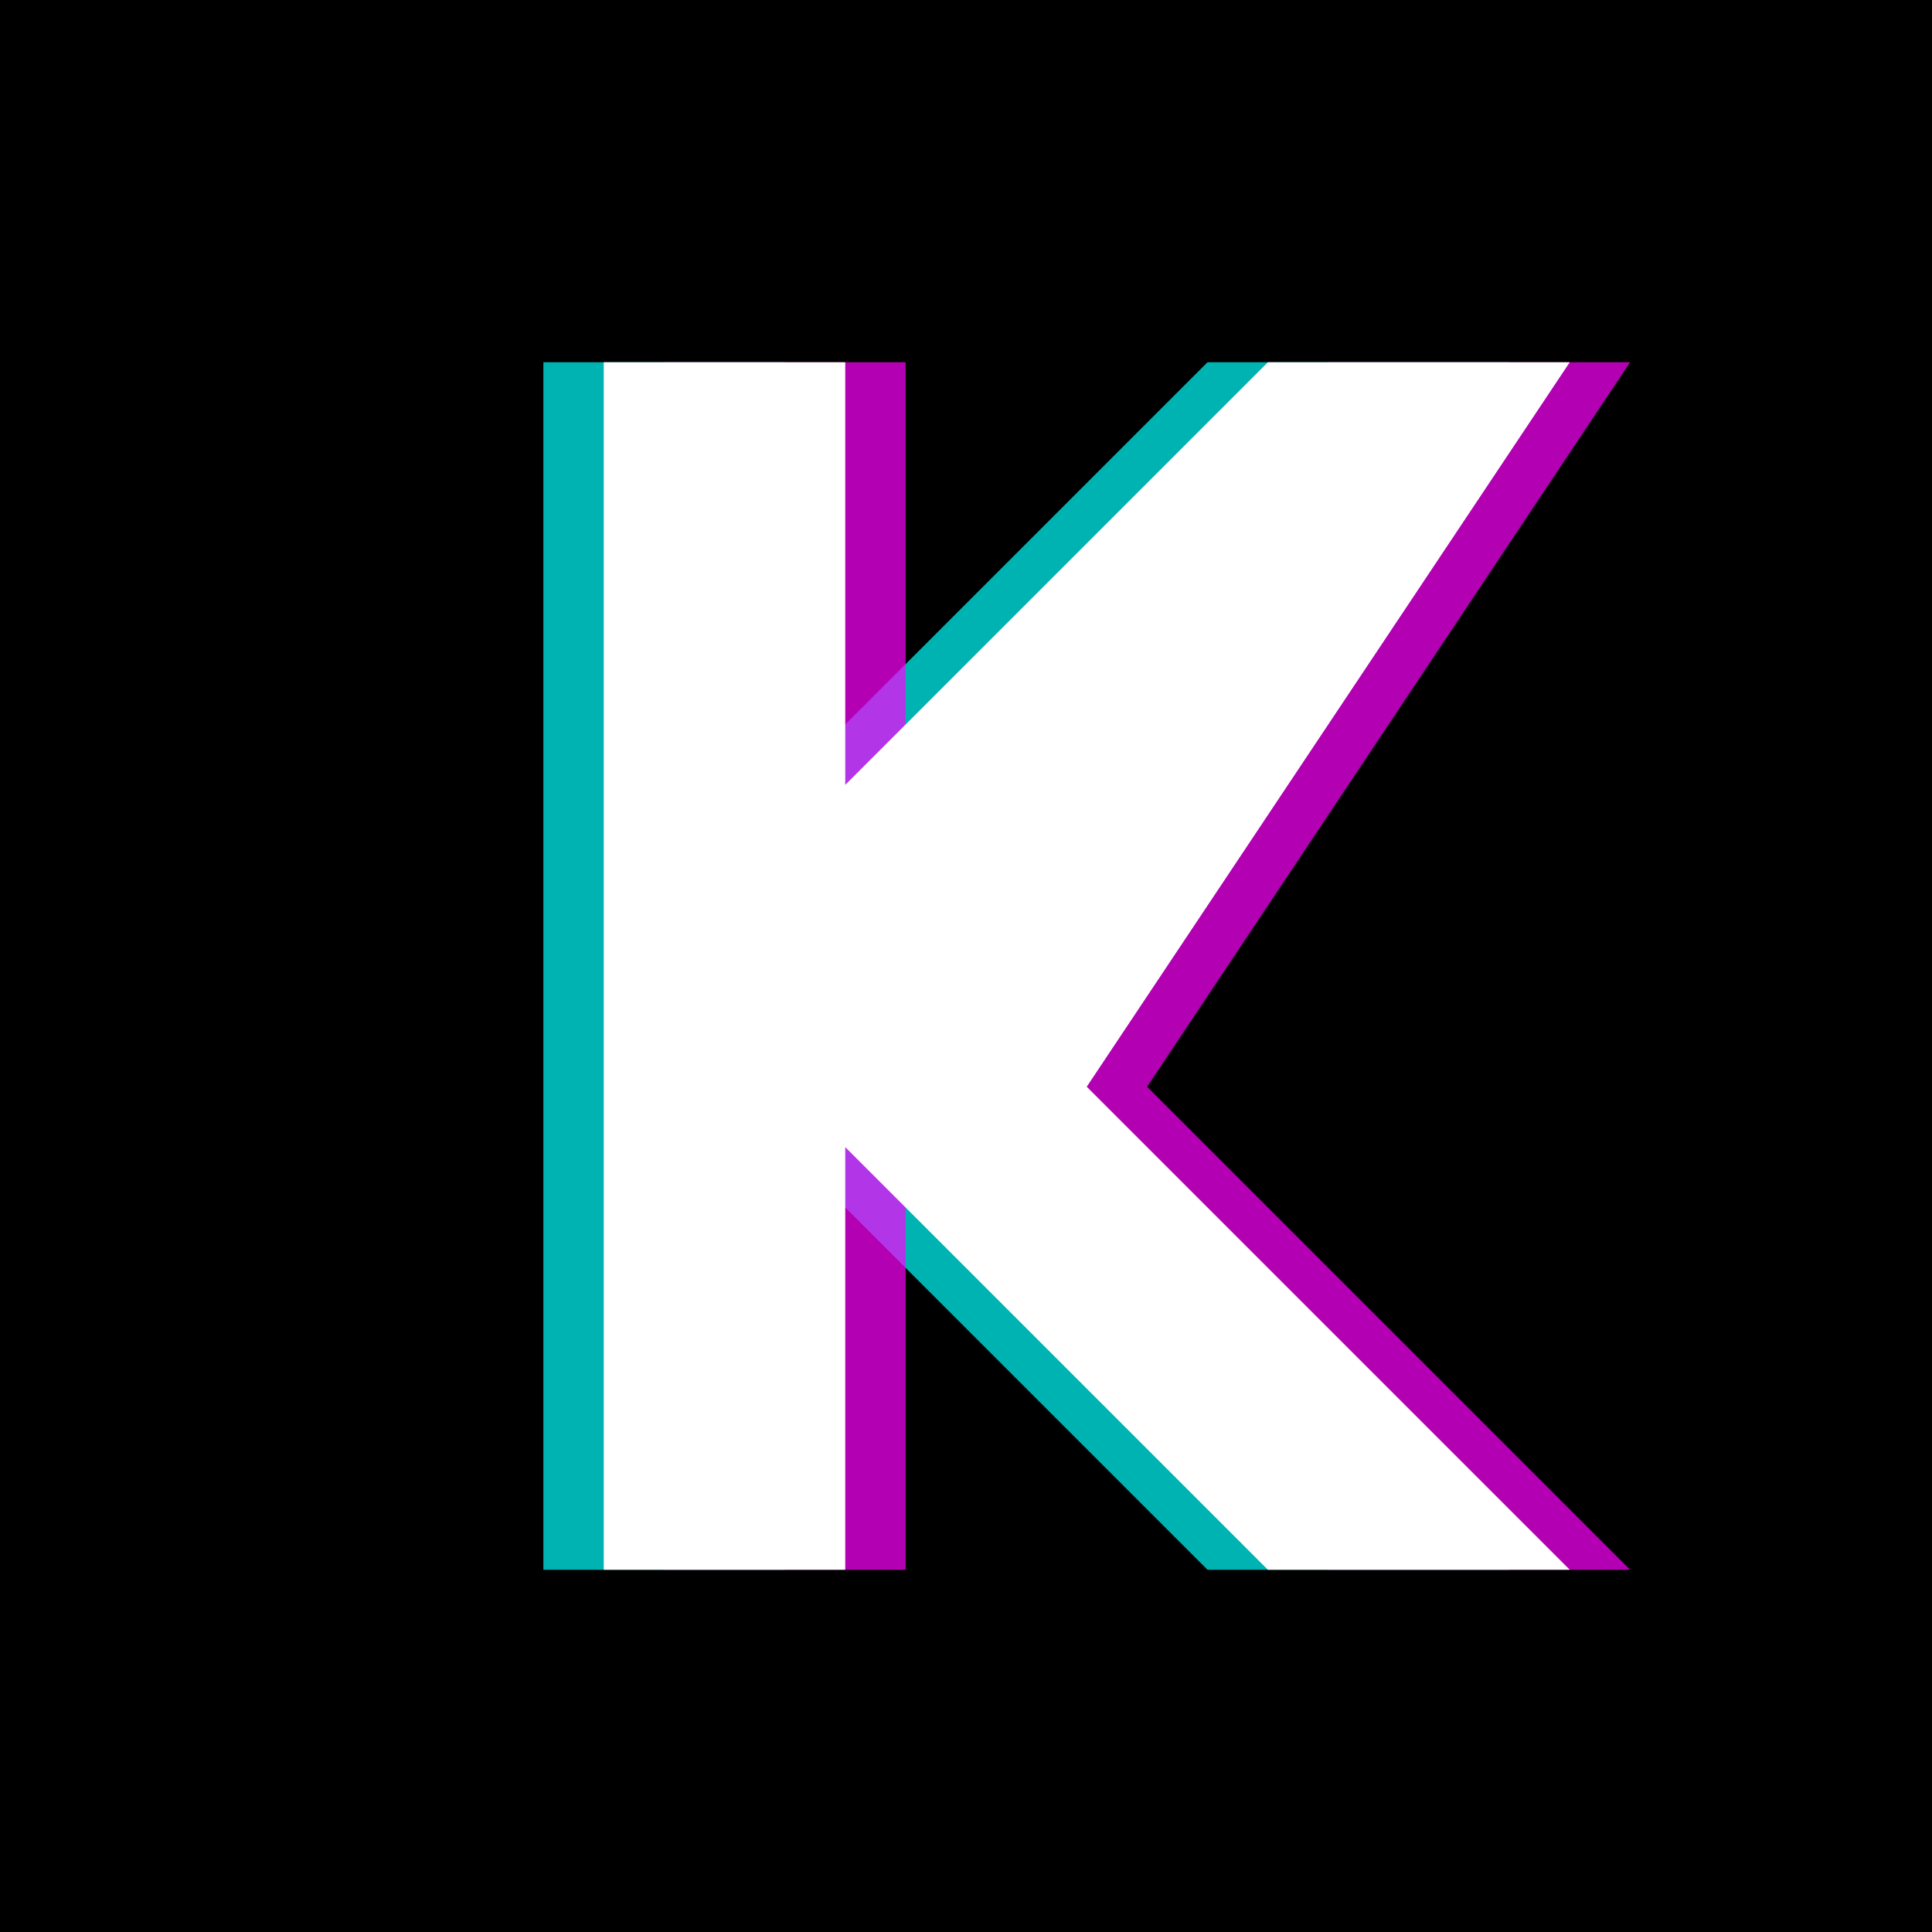
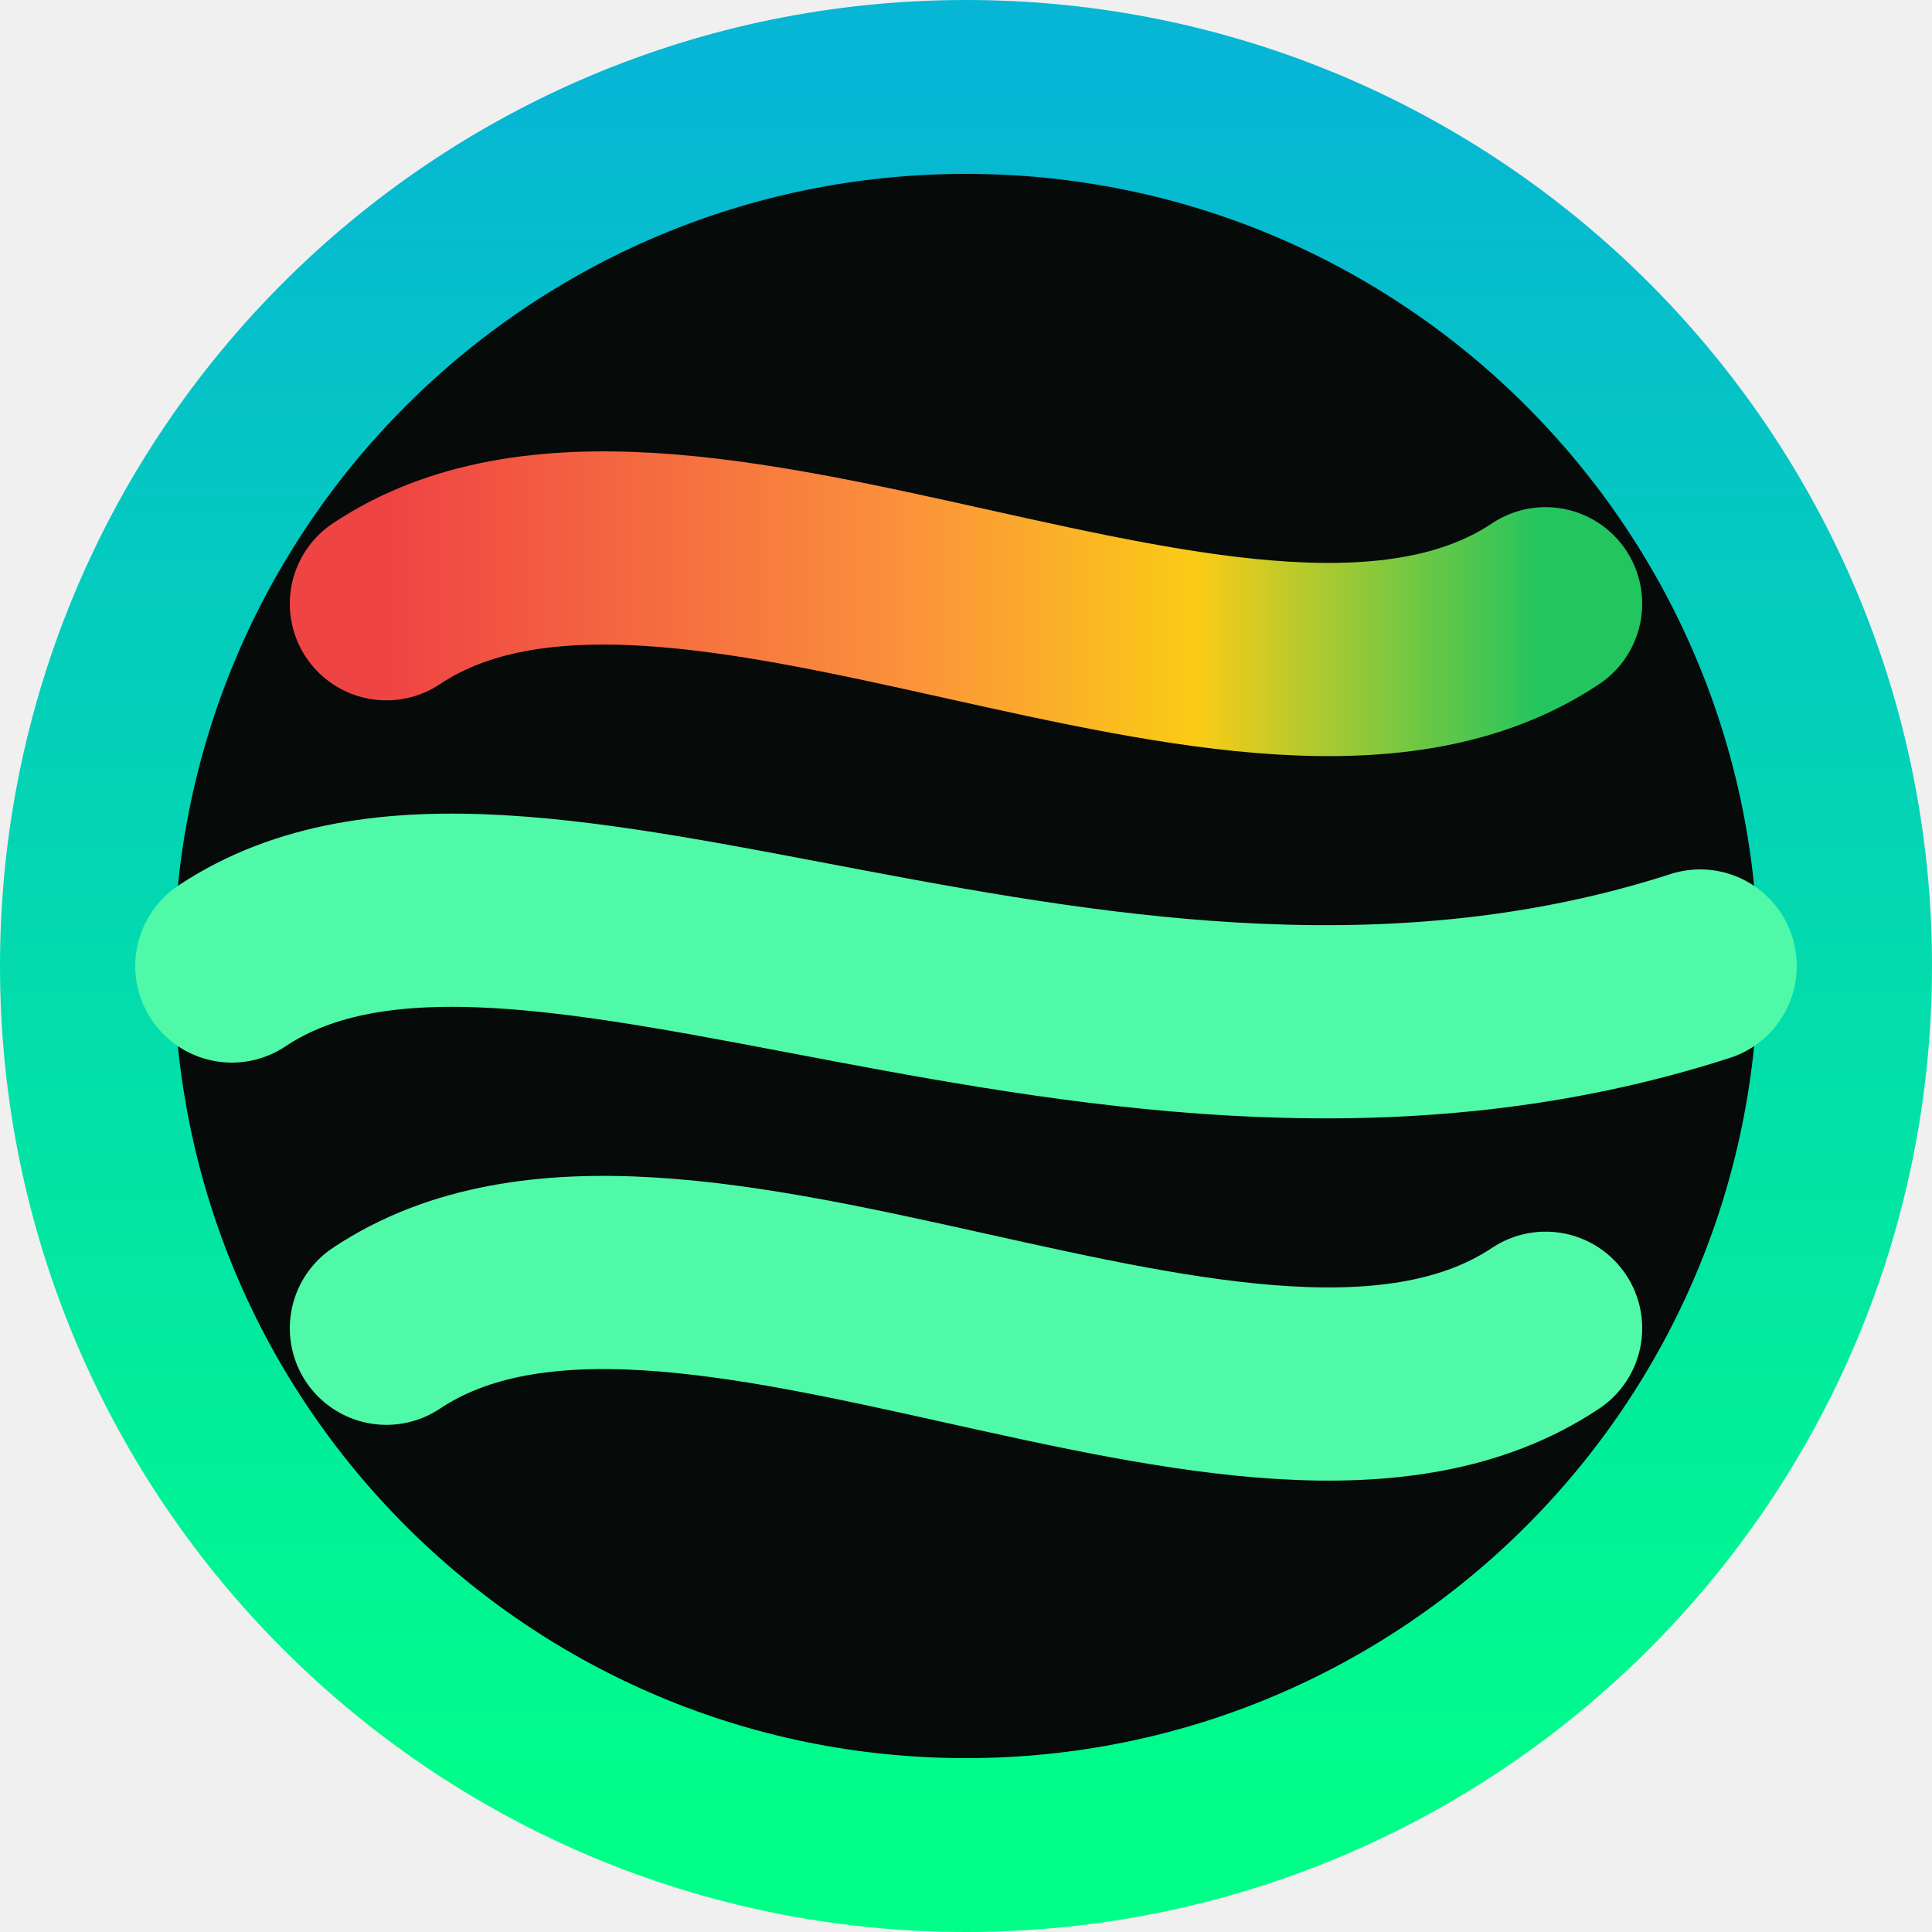
- <svg xmlns="http://www.w3.org/2000/svg" viewBox="0 0 64 64">
-   <rect width="64" height="64" fill="#000000" />
-   <path d="M20 12 V52 H28 V38 L42 52 H52 L36 36 L52 12 H42 L28 26 V12 H20 Z" fill="#00FFFF" opacity="0.7" transform="translate(-2, 0)" />
-   <path d="M20 12 V52 H28 V38 L42 52 H52 L36 36 L52 12 H42 L28 26 V12 H20 Z" fill="#FF00FF" opacity="0.7" transform="translate(2, 0)" />
-   <path d="M20 12 V52 H28 V38 L42 52 H52 L36 36 L52 12 H42 L28 26 V12 H20 Z" fill="#FFFFFF" />
+ <svg xmlns="http://www.w3.org/2000/svg" viewBox="0 0 100 100">
+   <defs>
+     <linearGradient id="r" x1="0" y1="0" x2="0" y2="1">
+       <stop offset="0" stop-color="#06b6d4" />
+       <stop offset="1" stop-color="#00ff88" />
+     </linearGradient>
+     <linearGradient id="t" x1="0" x2="1">
+       <stop offset="0" stop-color="#ef4444" />
+       <stop offset=".45" stop-color="#fb923c" />
+       <stop offset=".7" stop-color="#facc15" />
+       <stop offset="1" stop-color="#22c55e" />
+     </linearGradient>
+   </defs>
+   <circle cx="50" cy="50" r="45.5" fill="#060a09" stroke="url(#r)" stroke-width="9" />
+   <g fill="none" stroke-width="10" stroke-linecap="round">
+     <path d="M20 35C35 25 65 45 80 35" transform="translate(0 -3.75)" stroke="url(#t)" />
+     <path d="M12 50C27 40 57 60 88 50" stroke="#4ff9a8" />
+     <path d="M20 65C35 55 65 75 80 65" transform="translate(0 3.75)" stroke="#4ff9a8" />
+   </g>
</svg>
